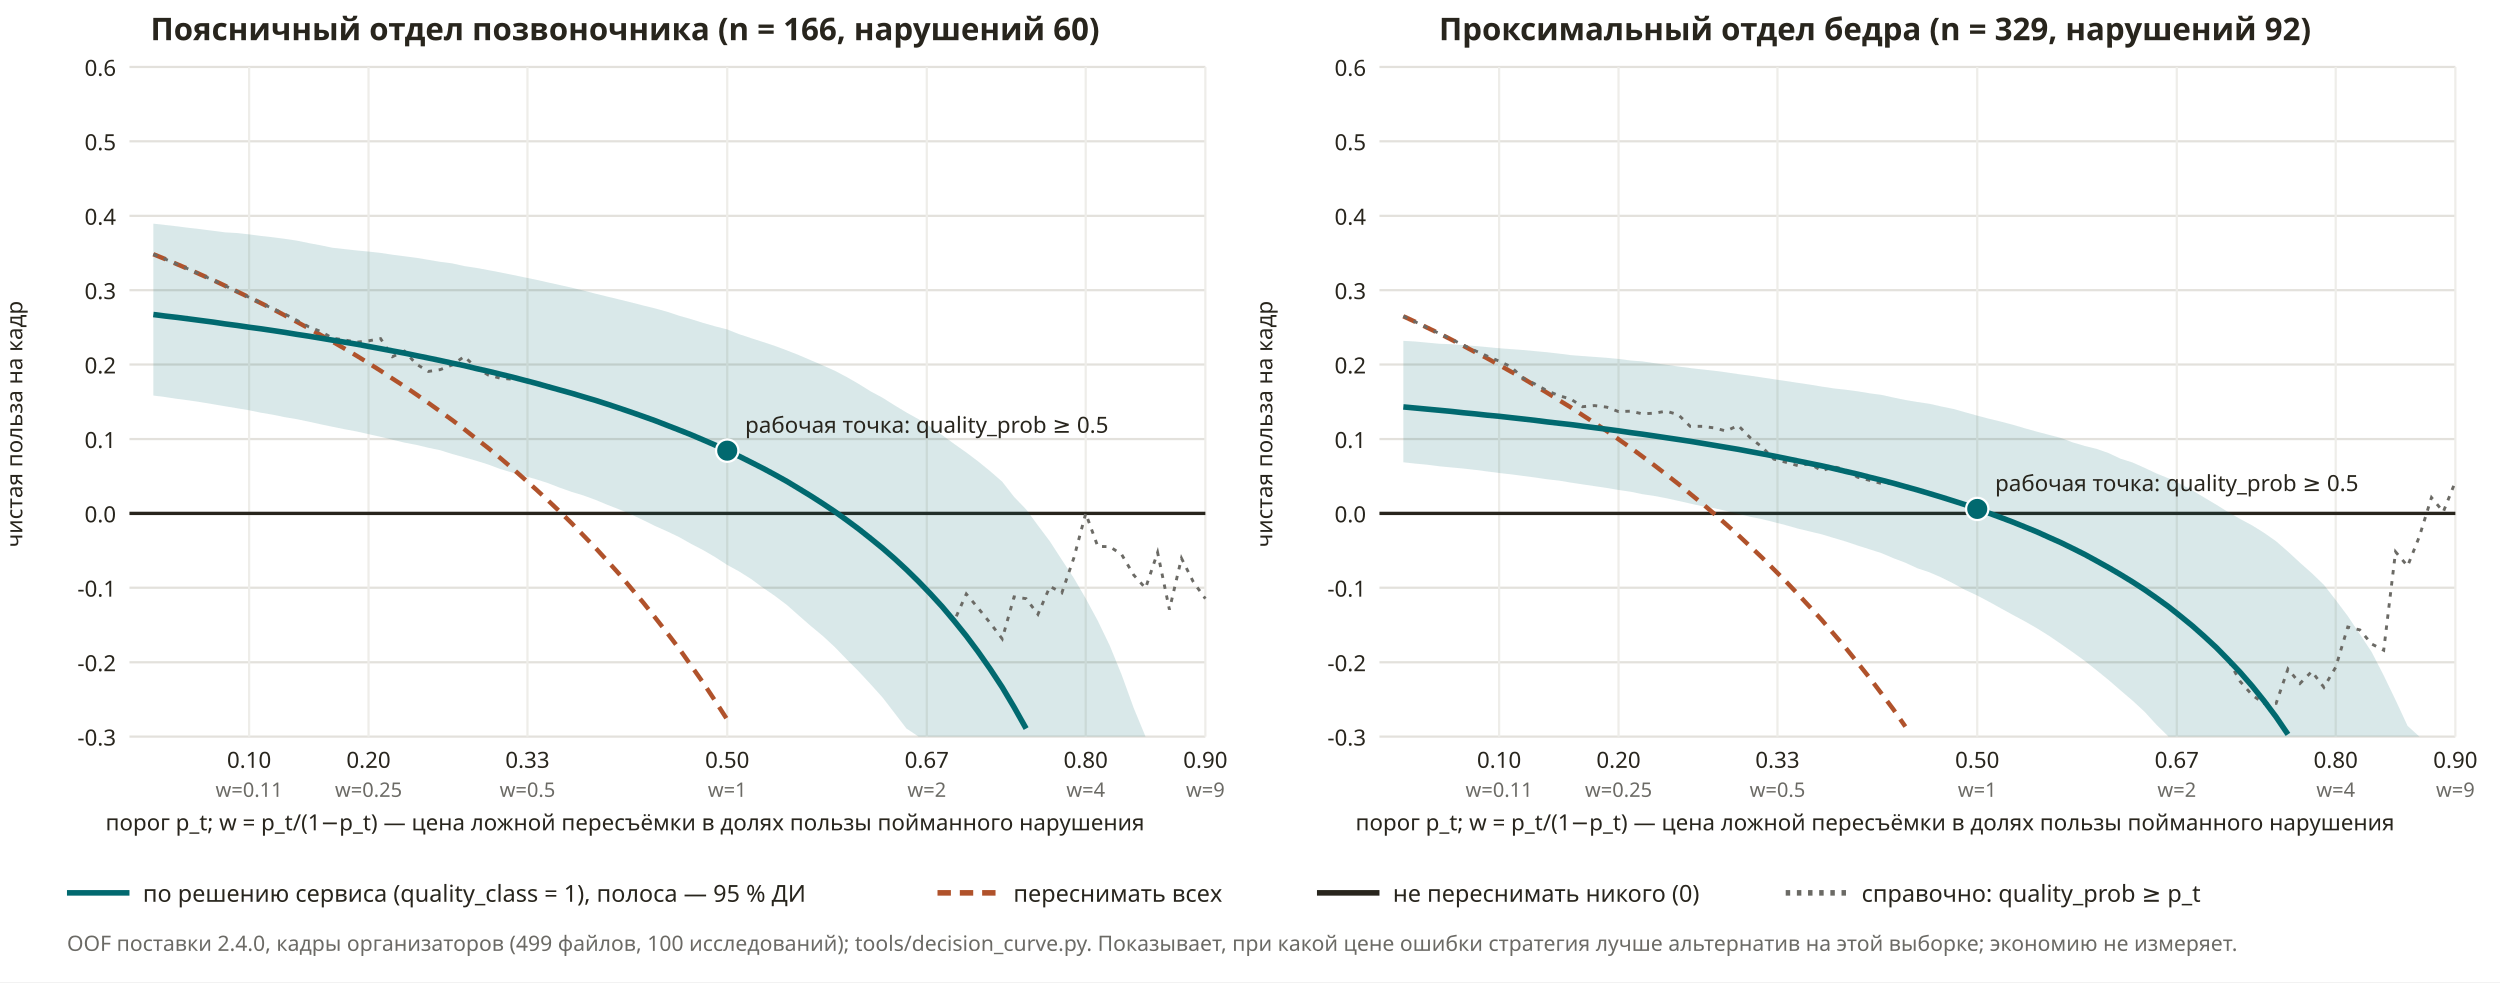
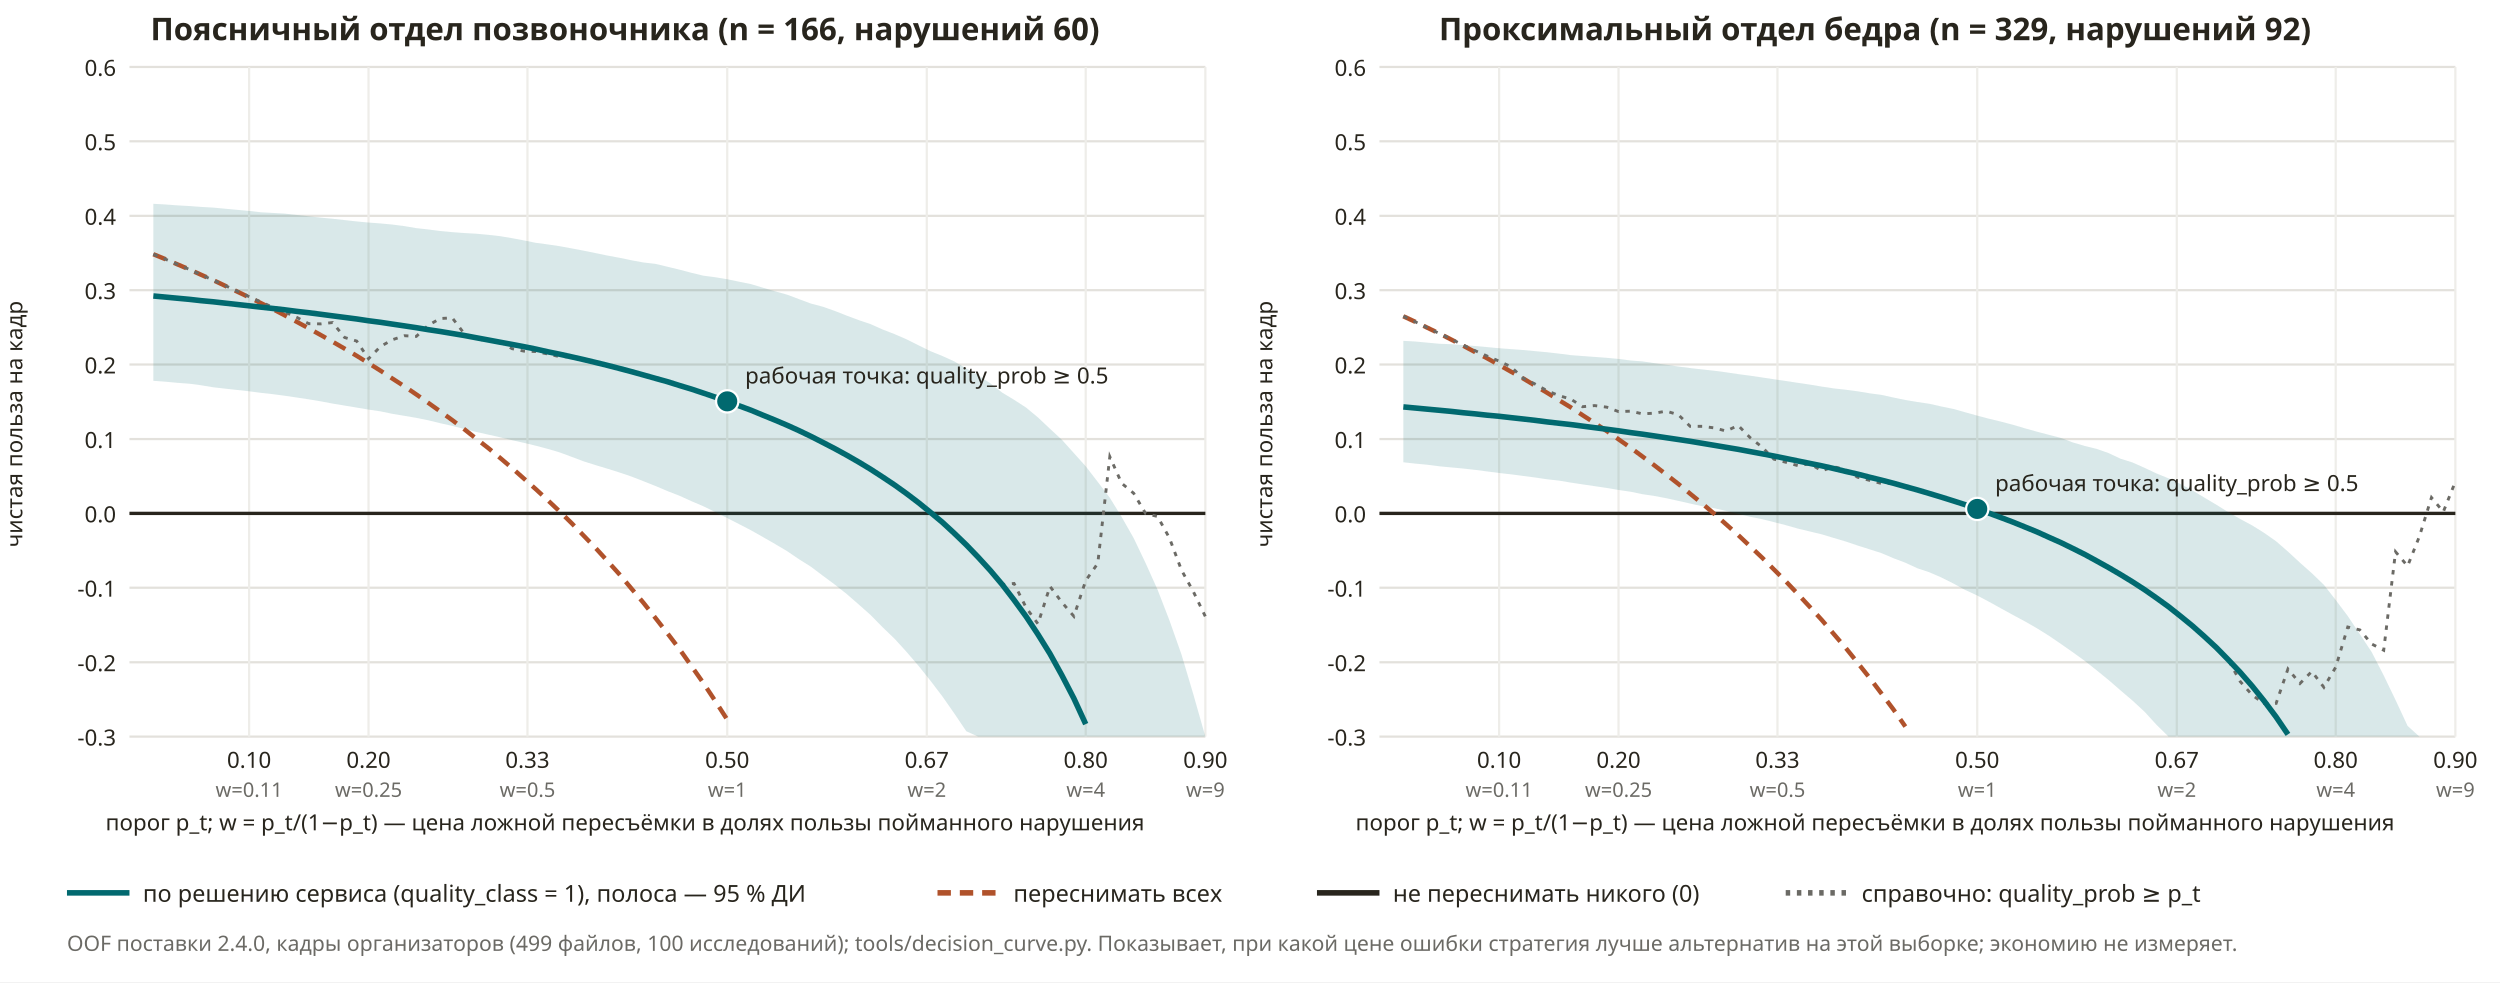
<svg xmlns="http://www.w3.org/2000/svg" width="1120" height="440" font-family="Noto Sans, DejaVu Sans, Arial, sans-serif" fill="#28251d">
  <rect width="1120" height="440" fill="#fff" />
  <text x="280.0" y="18" text-anchor="middle" font-size="14" font-weight="600">Поясничный отдел позвоночника (n = 166, нарушений 60)</text>
  <line x1="58.0" y1="330.0" x2="540.0" y2="330.0" stroke="#e3e1dc" />
  <text x="52.0" y="334.0" text-anchor="end" font-size="10">-0.3</text>
  <line x1="58.0" y1="296.7" x2="540.0" y2="296.7" stroke="#e3e1dc" />
  <text x="52.0" y="300.7" text-anchor="end" font-size="10">-0.2</text>
  <line x1="58.0" y1="263.3" x2="540.0" y2="263.3" stroke="#e3e1dc" />
  <text x="52.0" y="267.3" text-anchor="end" font-size="10">-0.1</text>
  <line x1="58.0" y1="230.0" x2="540.0" y2="230.0" stroke="#e3e1dc" />
  <text x="52.0" y="234.0" text-anchor="end" font-size="10">0.0</text>
  <line x1="58.0" y1="196.7" x2="540.0" y2="196.7" stroke="#e3e1dc" />
  <text x="52.0" y="200.7" text-anchor="end" font-size="10">0.1</text>
  <line x1="58.0" y1="163.3" x2="540.0" y2="163.3" stroke="#e3e1dc" />
  <text x="52.0" y="167.3" text-anchor="end" font-size="10">0.2</text>
  <line x1="58.0" y1="130.0" x2="540.0" y2="130.0" stroke="#e3e1dc" />
  <text x="52.0" y="134.0" text-anchor="end" font-size="10">0.3</text>
  <line x1="58.0" y1="96.7" x2="540.0" y2="96.7" stroke="#e3e1dc" />
  <text x="52.0" y="100.7" text-anchor="end" font-size="10">0.4</text>
  <line x1="58.0" y1="63.3" x2="540.0" y2="63.3" stroke="#e3e1dc" />
  <text x="52.0" y="67.3" text-anchor="end" font-size="10">0.5</text>
  <line x1="58.0" y1="30.0" x2="540.0" y2="30.0" stroke="#e3e1dc" />
  <text x="52.0" y="34.0" text-anchor="end" font-size="10">0.6</text>
  <line x1="111.6" y1="330.0" x2="111.6" y2="30.0" stroke="#eeede9" />
  <text x="111.6" y="344.0" text-anchor="middle" font-size="10">0.10</text>
  <text x="111.6" y="357.0" text-anchor="middle" font-size="9" fill="#6b6a65">w=0.11</text>
  <line x1="165.1" y1="330.0" x2="165.1" y2="30.0" stroke="#eeede9" />
  <text x="165.1" y="344.0" text-anchor="middle" font-size="10">0.20</text>
  <text x="165.1" y="357.0" text-anchor="middle" font-size="9" fill="#6b6a65">w=0.25</text>
  <line x1="236.3" y1="330.0" x2="236.3" y2="30.0" stroke="#eeede9" />
  <text x="236.3" y="344.0" text-anchor="middle" font-size="10">0.33</text>
  <text x="236.3" y="357.0" text-anchor="middle" font-size="9" fill="#6b6a65">w=0.5</text>
  <line x1="325.8" y1="330.0" x2="325.8" y2="30.0" stroke="#eeede9" />
  <text x="325.8" y="344.0" text-anchor="middle" font-size="10">0.50</text>
  <text x="325.8" y="357.0" text-anchor="middle" font-size="9" fill="#6b6a65">w=1</text>
  <line x1="415.2" y1="330.0" x2="415.2" y2="30.0" stroke="#eeede9" />
  <text x="415.2" y="344.0" text-anchor="middle" font-size="10">0.67</text>
  <text x="415.2" y="357.0" text-anchor="middle" font-size="9" fill="#6b6a65">w=2</text>
  <line x1="486.4" y1="330.0" x2="486.4" y2="30.0" stroke="#eeede9" />
  <text x="486.4" y="344.0" text-anchor="middle" font-size="10">0.80</text>
  <text x="486.4" y="357.0" text-anchor="middle" font-size="9" fill="#6b6a65">w=4</text>
  <line x1="540.0" y1="330.0" x2="540.0" y2="30.0" stroke="#eeede9" />
  <text x="540.0" y="344.0" text-anchor="middle" font-size="10">0.90</text>
  <text x="540.0" y="357.0" text-anchor="middle" font-size="9" fill="#6b6a65">w=9</text>
  <text x="280.0" y="372.0" text-anchor="middle" font-size="10">порог p_t; w = p_t/(1−p_t) — цена ложной пересъёмки в долях пользы пойманного нарушения</text>
  <text x="10" y="190.0" font-size="10" transform="rotate(-90 10 190.0)" text-anchor="middle">чистая польза на кадр</text>
  <line x1="58.0" y1="230.0" x2="540.0" y2="230.0" stroke="#28251d" stroke-width="1.5" />
-   <polygon points="68.7,100.2 74.1,100.8 79.4,101.4 84.8,102.1 90.1,102.7 95.5,103.4 100.8,104.1 106.2,104.4 111.6,105.0 116.9,105.7 122.3,106.3 127.6,107.0 133.0,107.8 138.3,108.9 143.7,109.9 149.0,111.0 154.4,111.6 159.8,112.2 165.1,112.7 170.5,113.3 175.8,114.1 181.2,114.8 186.5,115.5 191.9,116.4 197.2,117.3 202.6,118.0 208.0,119.2 213.3,120.0 218.7,121.0 224.0,122.0 229.4,123.1 234.7,124.2 240.1,125.3 245.4,126.5 250.8,127.7 256.2,128.9 261.5,130.2 266.9,131.6 272.2,132.9 277.6,134.2 282.9,135.5 288.3,136.9 293.6,138.2 299.0,139.7 304.4,141.5 309.7,143.0 315.1,144.7 320.4,146.2 325.8,147.6 331.1,149.7 336.5,151.5 341.8,153.2 347.2,155.0 352.6,157.0 357.9,159.1 363.3,161.4 368.6,163.7 374.0,166.1 379.3,168.9 384.7,172.0 390.0,175.3 395.4,178.2 400.8,181.6 406.1,184.8 411.5,187.8 416.8,191.2 422.2,195.0 427.5,198.9 432.9,202.7 438.2,206.7 443.6,211.1 449.0,215.8 454.3,222.6 459.7,228.2 465.0,235.4 470.4,242.6 475.7,250.8 481.1,259.0 486.4,268.1 491.8,278.1 497.2,289.3 502.5,302.3 507.9,317.2 513.2,330.0 518.6,330.0 523.9,330.0 529.3,330.0 534.6,330.0 540.0,330.0 540.0,330.0 534.6,330.0 529.3,330.0 523.9,330.0 518.6,330.0 513.2,330.0 507.9,330.0 502.5,330.0 497.2,330.0 491.8,330.0 486.4,330.0 481.1,330.0 475.7,330.0 470.4,330.0 465.0,330.0 459.7,330.0 454.3,330.0 449.0,330.0 443.6,330.0 438.2,330.0 432.9,330.0 427.5,330.0 422.2,330.0 416.8,330.0 411.5,330.0 406.1,326.4 400.8,319.5 395.4,312.5 390.0,306.5 384.7,300.8 379.3,295.4 374.0,289.9 368.6,284.9 363.3,280.5 357.9,275.8 352.6,271.1 347.2,267.0 341.8,263.3 336.5,259.4 331.1,256.0 325.8,253.1 320.4,249.6 315.1,246.5 309.7,243.7 304.4,240.7 299.0,238.1 293.6,235.7 288.3,233.1 282.9,230.5 277.6,228.3 272.2,226.2 266.9,224.0 261.5,222.0 256.2,220.4 250.8,218.5 245.4,216.4 240.1,214.7 234.7,213.2 229.4,211.7 224.0,210.1 218.7,208.1 213.3,206.4 208.0,204.9 202.6,203.4 197.2,201.7 191.9,200.6 186.5,199.3 181.2,198.3 175.8,197.0 170.5,195.7 165.1,194.5 159.8,193.3 154.4,192.3 149.0,191.2 143.7,190.1 138.3,188.9 133.0,187.8 127.6,186.9 122.3,185.8 116.9,184.9 111.6,183.8 106.2,182.9 100.8,182.0 95.5,181.1 90.1,180.2 84.8,179.4 79.4,178.7 74.1,177.9 68.7,177.2" fill="#01696f" fill-opacity="0.15" stroke="none" />
+   <polygon points="68.7,91.3 74.1,91.6 79.4,92.0 84.8,92.3 90.1,92.7 95.5,93.0 100.8,93.5 106.2,94.0 111.6,94.5 116.9,95.1 122.3,95.4 127.6,95.7 133.0,96.3 138.3,96.9 143.7,97.5 149.0,98.0 154.4,98.6 159.8,99.2 165.1,99.7 170.5,100.1 175.8,100.6 181.2,101.3 186.5,102.2 191.9,102.8 197.2,103.5 202.6,104.0 208.0,104.4 213.3,104.7 218.7,105.2 224.0,105.8 229.4,106.7 234.7,107.7 240.1,108.8 245.4,109.5 250.8,110.3 256.2,111.3 261.5,112.3 266.9,113.4 272.2,114.5 277.6,115.5 282.9,116.6 288.3,117.6 293.6,118.2 299.0,119.5 304.4,120.8 309.7,122.2 315.1,123.5 320.4,124.2 325.8,125.1 331.1,126.2 336.5,127.3 341.8,128.9 347.2,130.5 352.6,132.0 357.9,134.0 363.3,136.0 368.6,137.4 374.0,139.3 379.3,141.4 384.7,143.4 390.0,145.2 395.4,147.6 400.8,149.7 406.1,152.0 411.5,154.7 416.8,157.3 422.2,159.5 427.5,161.9 432.9,165.1 438.2,168.1 443.6,171.7 449.0,175.9 454.3,179.1 459.7,182.6 465.0,187.0 470.4,192.1 475.7,197.0 481.1,203.0 486.4,208.9 491.8,215.9 497.2,223.0 502.5,231.6 507.9,241.1 513.2,252.2 518.6,264.2 523.9,277.9 529.3,293.2 534.6,311.0 540.0,330.0 540.0,330.0 534.6,330.0 529.3,330.0 523.9,330.0 518.6,330.0 513.2,330.0 507.9,330.0 502.5,330.0 497.2,330.0 491.8,330.0 486.4,330.0 481.1,330.0 475.7,330.0 470.4,330.0 465.0,330.0 459.7,330.0 454.3,330.0 449.0,330.0 443.6,330.0 438.2,330.0 432.9,327.6 427.5,319.6 422.2,312.0 416.8,304.9 411.5,298.3 406.1,292.0 400.8,286.2 395.4,281.0 390.0,275.5 384.7,270.8 379.3,266.1 374.0,261.9 368.6,257.9 363.3,253.9 357.9,250.5 352.6,246.9 347.2,243.7 341.8,240.6 336.5,237.6 331.1,234.8 325.8,232.1 320.4,229.4 315.1,226.8 309.7,224.5 304.4,222.1 299.0,220.0 293.6,217.7 288.3,215.6 282.9,213.5 277.6,211.7 272.2,210.0 266.9,208.4 261.5,206.7 256.2,204.7 250.8,202.7 245.4,201.1 240.1,199.7 234.7,198.4 229.4,197.2 224.0,195.9 218.7,194.7 213.3,193.5 208.0,192.2 202.6,190.8 197.2,189.6 191.9,188.3 186.5,187.2 181.2,186.3 175.8,185.4 170.5,184.3 165.1,183.5 159.8,182.6 154.4,181.7 149.0,180.8 143.7,179.8 138.3,178.9 133.0,178.1 127.6,177.3 122.3,176.6 116.9,176.0 111.6,175.3 106.2,174.7 100.8,174.1 95.5,173.5 90.1,172.6 84.8,171.9 79.4,171.5 74.1,171.0 68.7,170.6" fill="#01696f" fill-opacity="0.15" stroke="none" />
  <polyline points="68.7,113.9 74.1,116.1 79.4,118.4 84.8,120.7 90.1,123.1 95.5,125.5 100.8,128.0 106.2,130.6 111.6,133.2 116.9,135.8 122.3,138.5 127.6,141.3 133.0,144.2 138.3,147.1 143.7,150.1 149.0,153.1 154.4,156.2 159.8,159.4 165.1,162.7 170.5,166.1 175.8,169.6 181.2,173.1 186.5,176.7 191.9,180.5 197.2,184.3 202.6,188.2 208.0,192.3 213.3,196.5 218.7,200.7 224.0,205.1 229.4,209.7 234.7,214.4 240.1,219.2 245.4,224.1 250.8,229.2 256.2,234.5 261.5,240.0 266.9,245.6 272.2,251.4 277.6,257.4 282.9,263.7 288.3,270.1 293.6,276.8 299.0,283.7 304.4,290.8 309.7,298.3 315.1,306.0 320.4,314.0 325.8,322.4" fill="none" stroke="#b0522b" stroke-width="2" stroke-dasharray="6 4" />
-   <polyline points="68.7,113.9 74.1,116.1 79.4,118.4 84.8,120.7 90.1,123.1 95.5,125.5 100.8,128.0 106.2,130.6 111.6,133.2 116.9,135.8 122.3,138.3 127.6,140.7 133.0,143.5 138.3,146.4 143.7,148.5 149.0,151.5 154.4,152.3 159.8,153.3 165.1,152.7 170.5,151.7 175.8,159.8 181.2,157.3 186.5,163.1 191.9,166.4 197.2,165.6 202.6,163.5 208.0,159.7 213.3,164.7 218.7,168.0 224.0,169.4 229.4,169.9 234.7,170.3 240.1,171.7 245.4,173.2 250.8,174.7 256.2,176.2 261.5,177.8 266.9,179.4 272.2,181.1 277.6,182.9 282.9,184.7 288.3,186.6 293.6,188.5 299.0,190.6 304.4,192.7 309.7,194.8 315.1,197.1 320.4,199.4 325.8,201.9 331.1,204.4 336.5,207.1 341.8,209.8 347.2,212.7 352.6,215.7 357.9,218.9 363.3,222.2 368.6,225.6 374.0,229.2 379.3,233.0 384.7,237.0 390.0,241.2 395.4,245.6 400.8,250.3 406.1,255.2 411.5,260.5 416.8,266.0 422.2,271.9 427.5,278.2 432.9,266.1 438.2,272.4 443.6,279.1 449.0,286.2 454.3,267.4 459.7,268.2 465.0,275.2 470.4,262.7 475.7,265.6 481.1,249.9 486.4,230.0 491.8,244.8 497.2,244.9 502.5,248.4 507.9,257.6 513.2,263.5 518.6,247.5 523.9,273.1 529.3,250.1 534.6,260.7 540.0,268.2" fill="none" stroke="#6b6a65" stroke-width="1.3" stroke-dasharray="2 3" />
-   <polyline points="68.7,140.9 74.1,141.6 79.4,142.2 84.8,142.9 90.1,143.6 95.5,144.3 100.8,145.1 106.2,145.8 111.6,146.6 116.9,147.3 122.3,148.1 127.6,148.9 133.0,149.8 138.3,150.6 143.7,151.5 149.0,152.4 154.4,153.3 159.8,154.2 165.1,155.2 170.5,156.2 175.8,157.2 181.2,158.2 186.5,159.3 191.9,160.4 197.2,161.5 202.6,162.7 208.0,163.8 213.3,165.1 218.7,166.3 224.0,167.6 229.4,168.9 234.7,170.3 240.1,171.7 245.4,173.2 250.8,174.7 256.2,176.2 261.5,177.8 266.9,179.4 272.2,181.1 277.6,182.9 282.9,184.7 288.3,186.6 293.6,188.5 299.0,190.6 304.4,192.7 309.7,194.8 315.1,197.1 320.4,199.4 325.8,201.9 331.1,204.4 336.5,207.1 341.8,209.8 347.2,212.7 352.6,215.7 357.9,218.9 363.3,222.2 368.6,225.6 374.0,229.2 379.3,233.0 384.7,237.0 390.0,241.2 395.4,245.6 400.8,250.3 406.1,255.2 411.5,260.5 416.8,266.0 422.2,271.9 427.5,278.2 432.9,284.9 438.2,292.0 443.6,299.7 449.0,307.9 454.3,316.8 459.7,326.4" fill="none" stroke="#01696f" stroke-width="2.5" />
-   <circle cx="325.8" cy="201.9" r="5" fill="#01696f" stroke="#fff" />
-   <text x="333.8" y="193.9" font-size="10">рабочая точка: quality_prob ≥ 0.5</text>
+   <polyline points="68.7,113.9 74.1,116.1 79.4,118.4 84.8,120.7 90.1,123.1 95.5,125.5 100.8,127.9 106.2,130.4 111.6,132.9 116.9,135.3 122.3,137.7 127.6,139.8 133.0,142.2 138.3,145.0 143.7,145.1 149.0,144.5 154.4,151.2 159.8,152.8 165.1,160.7 170.5,155.2 175.8,152.2 181.2,150.4 186.5,150.7 191.9,145.7 197.2,142.7 202.6,142.4 208.0,149.5 213.3,151.7 218.7,152.8 224.0,153.1 229.4,156.2 234.7,157.3 240.1,157.5 245.4,158.6 250.8,159.8 256.2,159.9 261.5,161.1 266.9,162.4 272.2,163.7 277.6,165.1 282.9,166.5 288.3,168.0 293.6,169.5 299.0,171.0 304.4,172.7 309.7,174.3 315.1,176.1 320.4,177.9 325.8,179.8 331.1,181.8 336.5,183.8 341.8,186.0 347.2,188.2 352.6,190.5 357.9,192.9 363.3,195.5 368.6,198.2 374.0,201.0 379.3,203.9 384.7,207.0 390.0,210.2 395.4,213.7 400.8,217.3 406.1,221.1 411.5,225.2 416.8,229.5 422.2,234.0 427.5,238.9 432.9,244.1 438.2,249.6 443.6,255.5 449.0,261.9 454.3,261.4 459.7,272.2 465.0,279.5 470.4,262.7 475.7,269.8 481.1,276.1 486.4,260.1 491.8,252.4 497.2,204.6 502.5,216.5 507.9,221.0 513.2,230.0 518.6,231.4 523.9,241.0 529.3,255.4 534.6,265.0 540.0,276.2" fill="none" stroke="#6b6a65" stroke-width="1.3" stroke-dasharray="2 3" />
+   <polyline points="68.7,132.6 74.1,133.1 79.4,133.6 84.8,134.1 90.1,134.7 95.5,135.2 100.8,135.8 106.2,136.4 111.6,137.0 116.9,137.6 122.3,138.2 127.6,138.8 133.0,139.5 138.3,140.1 143.7,140.8 149.0,141.5 154.4,142.2 159.8,142.9 165.1,143.7 170.5,144.4 175.8,145.2 181.2,146.0 186.5,146.8 191.9,147.7 197.2,148.5 202.6,149.4 208.0,150.3 213.3,151.3 218.7,152.3 224.0,153.3 229.4,154.3 234.7,155.3 240.1,156.4 245.4,157.6 250.8,158.7 256.2,159.9 261.5,161.1 266.9,162.4 272.2,163.7 277.6,165.1 282.9,166.5 288.3,168.0 293.6,169.5 299.0,171.0 304.4,172.7 309.7,174.3 315.1,176.1 320.4,177.9 325.8,179.8 331.1,181.8 336.5,183.8 341.8,186.0 347.2,188.2 352.6,190.5 357.9,192.9 363.3,195.5 368.6,198.2 374.0,201.0 379.3,203.9 384.7,207.0 390.0,210.2 395.4,213.7 400.8,217.3 406.1,221.1 411.5,225.2 416.8,229.5 422.2,234.0 427.5,238.9 432.9,244.1 438.2,249.6 443.6,255.5 449.0,261.9 454.3,268.8 459.7,276.2 465.0,284.2 470.4,292.9 475.7,302.5 481.1,312.9 486.4,324.4" fill="none" stroke="#01696f" stroke-width="2.5" />
+   <circle cx="325.8" cy="179.8" r="5" fill="#01696f" stroke="#fff" />
+   <text x="333.8" y="171.8" font-size="10">рабочая точка: quality_prob ≥ 0.5</text>
  <text x="840.0" y="18" text-anchor="middle" font-size="14" font-weight="600">Проксимальный отдел бедра (n = 329, нарушений 92)</text>
  <line x1="618.0" y1="330.0" x2="1100.0" y2="330.0" stroke="#e3e1dc" />
  <text x="612.0" y="334.0" text-anchor="end" font-size="10">-0.3</text>
  <line x1="618.0" y1="296.7" x2="1100.0" y2="296.7" stroke="#e3e1dc" />
  <text x="612.0" y="300.7" text-anchor="end" font-size="10">-0.2</text>
  <line x1="618.0" y1="263.3" x2="1100.0" y2="263.3" stroke="#e3e1dc" />
  <text x="612.0" y="267.3" text-anchor="end" font-size="10">-0.1</text>
  <line x1="618.0" y1="230.0" x2="1100.0" y2="230.0" stroke="#e3e1dc" />
  <text x="612.0" y="234.0" text-anchor="end" font-size="10">0.0</text>
  <line x1="618.0" y1="196.7" x2="1100.0" y2="196.7" stroke="#e3e1dc" />
  <text x="612.0" y="200.7" text-anchor="end" font-size="10">0.1</text>
  <line x1="618.0" y1="163.3" x2="1100.0" y2="163.3" stroke="#e3e1dc" />
  <text x="612.0" y="167.3" text-anchor="end" font-size="10">0.2</text>
  <line x1="618.0" y1="130.0" x2="1100.0" y2="130.0" stroke="#e3e1dc" />
  <text x="612.0" y="134.0" text-anchor="end" font-size="10">0.3</text>
  <line x1="618.0" y1="96.7" x2="1100.0" y2="96.7" stroke="#e3e1dc" />
  <text x="612.0" y="100.7" text-anchor="end" font-size="10">0.4</text>
  <line x1="618.0" y1="63.3" x2="1100.0" y2="63.3" stroke="#e3e1dc" />
  <text x="612.0" y="67.3" text-anchor="end" font-size="10">0.5</text>
  <line x1="618.0" y1="30.0" x2="1100.0" y2="30.0" stroke="#e3e1dc" />
  <text x="612.0" y="34.0" text-anchor="end" font-size="10">0.6</text>
  <line x1="671.6" y1="330.0" x2="671.6" y2="30.0" stroke="#eeede9" />
  <text x="671.6" y="344.0" text-anchor="middle" font-size="10">0.10</text>
  <text x="671.6" y="357.0" text-anchor="middle" font-size="9" fill="#6b6a65">w=0.11</text>
  <line x1="725.1" y1="330.0" x2="725.1" y2="30.0" stroke="#eeede9" />
  <text x="725.1" y="344.0" text-anchor="middle" font-size="10">0.20</text>
  <text x="725.1" y="357.0" text-anchor="middle" font-size="9" fill="#6b6a65">w=0.25</text>
  <line x1="796.3" y1="330.0" x2="796.3" y2="30.0" stroke="#eeede9" />
  <text x="796.3" y="344.0" text-anchor="middle" font-size="10">0.33</text>
  <text x="796.3" y="357.0" text-anchor="middle" font-size="9" fill="#6b6a65">w=0.5</text>
  <line x1="885.8" y1="330.0" x2="885.8" y2="30.0" stroke="#eeede9" />
  <text x="885.8" y="344.0" text-anchor="middle" font-size="10">0.50</text>
  <text x="885.8" y="357.0" text-anchor="middle" font-size="9" fill="#6b6a65">w=1</text>
  <line x1="975.2" y1="330.0" x2="975.2" y2="30.0" stroke="#eeede9" />
  <text x="975.2" y="344.0" text-anchor="middle" font-size="10">0.67</text>
  <text x="975.2" y="357.0" text-anchor="middle" font-size="9" fill="#6b6a65">w=2</text>
  <line x1="1046.4" y1="330.0" x2="1046.4" y2="30.0" stroke="#eeede9" />
  <text x="1046.4" y="344.0" text-anchor="middle" font-size="10">0.80</text>
  <text x="1046.4" y="357.0" text-anchor="middle" font-size="9" fill="#6b6a65">w=4</text>
  <line x1="1100.0" y1="330.0" x2="1100.0" y2="30.0" stroke="#eeede9" />
  <text x="1100.0" y="344.0" text-anchor="middle" font-size="10">0.90</text>
  <text x="1100.0" y="357.0" text-anchor="middle" font-size="9" fill="#6b6a65">w=9</text>
  <text x="840.0" y="372.0" text-anchor="middle" font-size="10">порог p_t; w = p_t/(1−p_t) — цена ложной пересъёмки в долях пользы пойманного нарушения</text>
  <text x="570" y="190.0" font-size="10" transform="rotate(-90 570 190.0)" text-anchor="middle">чистая польза на кадр</text>
  <line x1="618.0" y1="230.0" x2="1100.0" y2="230.0" stroke="#28251d" stroke-width="1.5" />
  <polygon points="628.7,152.7 634.1,153.0 639.4,153.5 644.8,154.0 650.1,154.2 655.5,154.6 660.8,155.0 666.2,155.5 671.6,156.0 676.9,156.4 682.3,156.8 687.6,157.3 693.0,157.8 698.3,158.4 703.7,159.1 709.0,159.5 714.4,159.9 719.8,160.3 725.1,160.8 730.5,161.5 735.8,161.9 741.2,162.7 746.5,163.4 751.9,164.2 757.2,164.9 762.6,165.5 768.0,166.1 773.3,166.8 778.7,167.6 784.0,168.3 789.4,169.1 794.7,169.9 800.1,170.7 805.4,171.5 810.8,172.3 816.2,173.2 821.5,174.0 826.9,174.6 832.2,175.3 837.6,176.2 842.9,176.9 848.3,178.1 853.6,179.2 859.0,180.1 864.4,180.9 869.7,182.1 875.1,183.2 880.4,184.7 885.8,186.2 891.1,187.6 896.5,188.9 901.8,190.3 907.2,191.9 912.6,193.4 917.9,194.8 923.3,196.2 928.6,198.2 934.0,199.8 939.3,201.1 944.7,203.0 950.0,205.5 955.4,207.2 960.8,209.6 966.1,212.1 971.5,214.3 976.8,216.8 982.2,219.7 987.5,222.9 992.9,226.1 998.2,229.4 1003.6,232.5 1009.0,235.4 1014.3,238.7 1019.7,242.5 1025.0,247.1 1030.4,252.1 1035.7,256.8 1041.1,262.0 1046.4,268.8 1051.8,276.0 1057.2,284.1 1062.5,292.1 1067.9,302.6 1073.2,313.6 1078.6,325.2 1083.9,330.0 1089.3,330.0 1094.6,330.0 1100.0,330.0 1100.0,330.0 1094.6,330.0 1089.3,330.0 1083.9,330.0 1078.6,330.0 1073.2,330.0 1067.9,330.0 1062.5,330.0 1057.2,330.0 1051.8,330.0 1046.4,330.0 1041.1,330.0 1035.7,330.0 1030.4,330.0 1025.0,330.0 1019.7,330.0 1014.3,330.0 1009.0,330.0 1003.6,330.0 998.2,330.0 992.9,330.0 987.5,330.0 982.2,330.0 976.8,330.0 971.5,330.0 966.1,324.7 960.8,318.9 955.4,313.9 950.0,309.3 944.7,304.7 939.3,300.3 934.0,296.1 928.6,292.2 923.3,288.5 917.9,284.8 912.6,281.5 907.2,278.4 901.8,275.5 896.5,272.6 891.1,269.6 885.8,266.8 880.4,264.3 875.1,261.4 869.7,258.7 864.4,256.4 859.0,254.6 853.6,252.1 848.3,250.1 842.9,247.8 837.6,246.1 832.2,244.4 826.9,242.6 821.5,241.0 816.2,239.4 810.8,238.1 805.4,236.8 800.1,235.3 794.7,233.9 789.4,232.6 784.0,231.5 778.7,230.2 773.3,228.9 768.0,227.7 762.6,226.8 757.2,225.6 751.9,224.4 746.5,223.2 741.2,222.2 735.8,221.4 730.5,220.3 725.1,219.5 719.8,218.6 714.4,217.8 709.0,217.0 703.7,216.2 698.3,215.3 693.0,214.7 687.6,213.9 682.3,213.2 676.9,212.5 671.6,211.9 666.2,211.2 660.8,210.5 655.5,209.9 650.1,209.4 644.8,208.9 639.4,208.2 634.1,207.7 628.7,207.1" fill="#01696f" fill-opacity="0.15" stroke="none" />
  <polyline points="628.7,141.7 634.1,144.2 639.4,146.8 644.8,149.4 650.1,152.1 655.5,154.9 660.8,157.7 666.2,160.5 671.6,163.5 676.9,166.5 682.3,169.5 687.6,172.7 693.0,175.9 698.3,179.2 703.7,182.5 709.0,186.0 714.4,189.5 719.8,193.1 725.1,196.8 730.5,200.6 735.8,204.5 741.2,208.5 746.5,212.6 751.9,216.8 757.2,221.2 762.6,225.6 768.0,230.2 773.3,234.9 778.7,239.7 784.0,244.7 789.4,249.8 794.7,255.1 800.1,260.5 805.4,266.1 810.8,271.9 816.2,277.8 821.5,284.0 826.9,290.3 832.2,296.9 837.6,303.7 842.9,310.7 848.3,317.9 853.6,325.5" fill="none" stroke="#b0522b" stroke-width="2" stroke-dasharray="6 4" />
  <polyline points="628.7,141.7 634.1,144.2 639.4,146.8 644.8,149.4 650.1,151.9 655.5,154.6 660.8,157.1 666.2,159.5 671.6,161.8 676.9,164.3 682.3,169.4 687.6,172.0 693.0,175.0 698.3,177.2 703.7,178.8 709.0,182.2 714.4,181.7 719.8,182.4 725.1,184.4 730.5,184.2 735.8,185.4 741.2,185.1 746.5,184.2 751.9,185.8 757.2,191.0 762.6,191.0 768.0,191.7 773.3,193.1 778.7,190.6 784.0,196.0 789.4,200.3 794.7,205.7 800.1,207.1 805.4,208.6 810.8,207.8 816.2,210.9 821.5,209.1 826.9,210.4 832.2,213.8 837.6,215.2 842.9,216.6 848.3,216.5 853.6,218.0 859.0,219.5 864.4,221.1 869.7,222.7 875.1,224.4 880.4,226.1 885.8,228.0 891.1,229.9 896.5,231.9 901.8,233.9 907.2,236.1 912.6,238.3 917.9,240.7 923.3,243.1 928.6,245.7 934.0,248.4 939.3,251.3 944.7,254.3 950.0,257.4 955.4,260.7 960.8,264.2 966.1,267.9 971.5,271.8 976.8,276.0 982.2,280.4 987.5,285.1 992.9,290.1 998.2,295.5 1003.6,305.3 1009.0,311.4 1014.3,315.2 1019.7,315.1 1025.0,299.7 1030.4,306.2 1035.7,300.8 1041.1,307.9 1046.4,298.9 1051.8,280.9 1057.2,282.2 1062.5,288.5 1067.9,291.3 1073.2,247.2 1078.6,253.6 1083.9,240.3 1089.3,222.9 1094.6,229.3 1100.0,215.8" fill="none" stroke="#6b6a65" stroke-width="1.3" stroke-dasharray="2 3" />
  <polyline points="628.7,182.3 634.1,182.8 639.4,183.3 644.8,183.8 650.1,184.3 655.5,184.9 660.8,185.4 666.2,186.0 671.6,186.5 676.9,187.1 682.3,187.7 687.6,188.3 693.0,189.0 698.3,189.6 703.7,190.2 709.0,190.9 714.4,191.6 719.8,192.3 725.1,193.0 730.5,193.8 735.8,194.5 741.2,195.3 746.5,196.1 751.9,196.9 757.2,197.7 762.6,198.6 768.0,199.5 773.3,200.4 778.7,201.3 784.0,202.3 789.4,203.3 794.7,204.3 800.1,205.4 805.4,206.5 810.8,207.6 816.2,208.7 821.5,209.9 826.9,211.2 832.2,212.4 837.6,213.8 842.9,215.1 848.3,216.5 853.6,218.0 859.0,219.5 864.4,221.1 869.7,222.7 875.1,224.4 880.4,226.1 885.8,228.0 891.1,229.9 896.5,231.9 901.8,233.9 907.2,236.1 912.6,238.3 917.9,240.7 923.3,243.1 928.6,245.7 934.0,248.4 939.3,251.3 944.7,254.3 950.0,257.4 955.4,260.7 960.8,264.2 966.1,267.9 971.5,271.8 976.8,276.0 982.2,280.4 987.5,285.1 992.9,290.1 998.2,295.5 1003.6,301.2 1009.0,307.4 1014.3,314.0 1019.7,321.2 1025.0,329.0" fill="none" stroke="#01696f" stroke-width="2.5" />
  <circle cx="885.8" cy="228.0" r="5" fill="#01696f" stroke="#fff" />
  <text x="893.8" y="220.0" font-size="10">рабочая точка: quality_prob ≥ 0.5</text>
  <line x1="30" y1="400" x2="58" y2="400" stroke="#01696f" stroke-width="2.5" />
  <text x="64" y="404" font-size="10.5">по решению сервиса (quality_class = 1), полоса — 95 % ДИ</text>
  <line x1="420" y1="400" x2="448" y2="400" stroke="#b0522b" stroke-width="2.5" stroke-dasharray="6 4" />
  <text x="454" y="404" font-size="10.5">переснимать всех</text>
  <line x1="590" y1="400" x2="618" y2="400" stroke="#28251d" stroke-width="2.5" />
  <text x="624" y="404" font-size="10.5">не переснимать никого (0)</text>
  <line x1="800" y1="400" x2="828" y2="400" stroke="#6b6a65" stroke-width="2.5" stroke-dasharray="2 3" />
  <text x="834" y="404" font-size="10.5">справочно: quality_prob ≥ p_t</text>
  <text x="30" y="426" font-size="9.5" fill="#6b6a65">OOF поставки 2.4.0, кадры организаторов (499 файлов, 100 исследований); tools/decision_curve.py. Показывает, при какой цене ошибки стратегия лучше альтернатив на этой выборке; экономию не измеряет.</text>
</svg>
